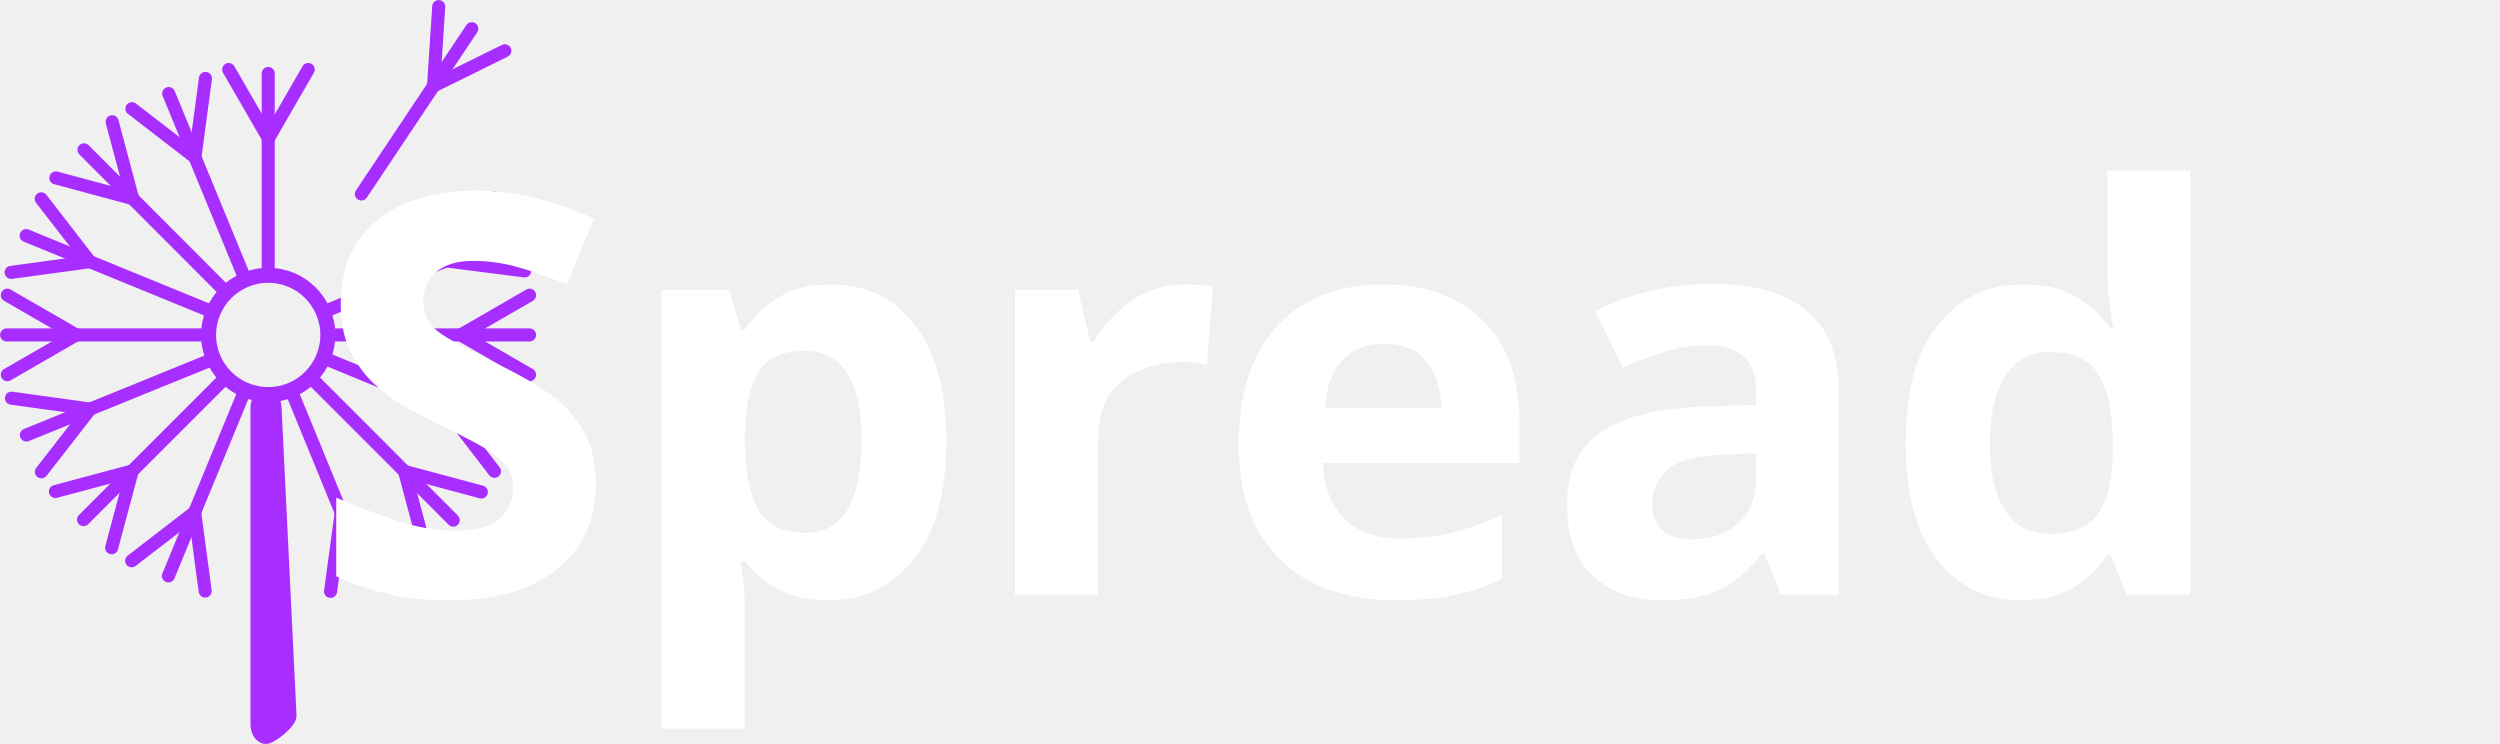
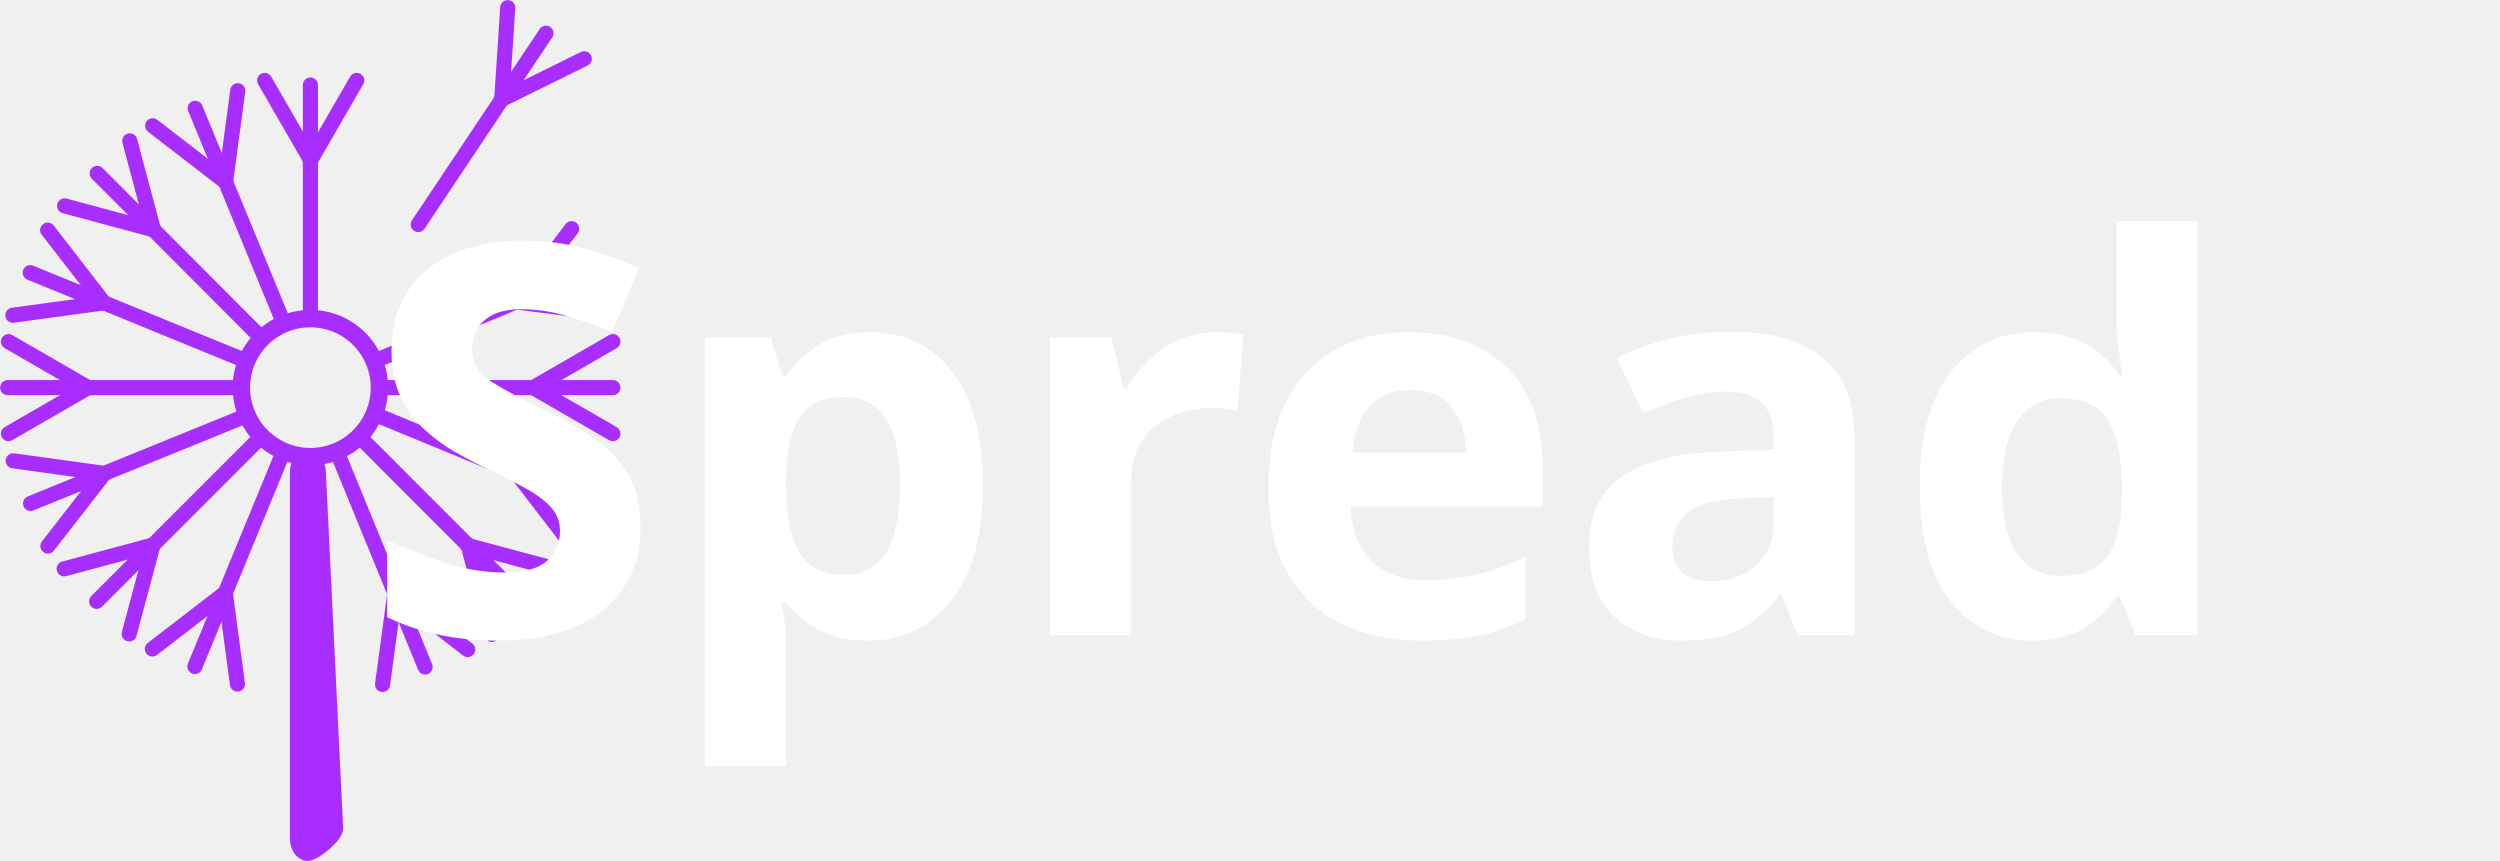
- <svg xmlns="http://www.w3.org/2000/svg" width="387.434mm" height="115.296mm" viewBox="0 0 387.434 115.296" version="1.1" id="svg8">
+ <svg xmlns="http://www.w3.org/2000/svg" width="396.772mm" height="136.645mm" viewBox="0 0 396.772 136.645" version="1.1" id="svg8">
  <defs id="defs2">
    </defs>
-   <g id="layer1" transform="translate(45.38783,-87.56573)">
-     <rect style="opacity:1;fill:#ffffff;fill-opacity:0;fill-rule:nonzero;stroke:#000000;stroke-width:0.5;stroke-linecap:butt;stroke-linejoin:round;stroke-miterlimit:4;stroke-dasharray:none;stroke-dashoffset:0;stroke-opacity:0;paint-order:fill markers stroke" id="rect1286" width="328.083" height="105.833" x="-21.167" y="95.917" ry="0.661" />
-     <g id="g1306" transform="matrix(1.556021,0,0,1.556021,-27.05511,-87.99679)">
+   <g id="layer1" transform="translate(54.72562,-77.3353)">
+     <g id="g1306" transform="matrix(1.844135,0,0,1.844135,-32.99839,-130.7346)">
      <path id="rect1158" d="m 14.713,152.008 c -0.592,0 -1.06,0.663 -1.06,1.434 v 31.559 c 0,0.77 0.468,1.436 1.06,1.436 0.592,0 2.588,-1.571 2.55,-2.34 l -1.49,-30.655 c -0.037,-0.769 -0.468,-1.434 -1.06,-1.434 z m 0,1.116 c 0.111,0 0.208,0.116 0.208,0.317 l 0.048,31.16 c 3.08e-4,0.201 -0.081,0.401 -0.192,0.401 -0.111,0 -0.274,0.199 -0.274,-7.6e-4 v -31.559 c 0,-0.201 0.099,-0.317 0.21,-0.317 z" style="color:#000000;font-style:normal;font-variant:normal;font-weight:normal;font-stretch:normal;font-size:medium;line-height:normal;font-family:sans-serif;font-variant-ligatures:normal;font-variant-position:normal;font-variant-caps:normal;font-variant-numeric:normal;font-variant-alternates:normal;font-feature-settings:normal;text-indent:0;text-align:start;text-decoration:none;text-decoration-line:none;text-decoration-style:solid;text-decoration-color:#000000;letter-spacing:normal;word-spacing:normal;text-transform:none;writing-mode:lr-tb;direction:ltr;text-orientation:mixed;dominant-baseline:auto;baseline-shift:baseline;text-anchor:start;white-space:normal;shape-padding:0;clip-rule:nonzero;display:inline;overflow:visible;visibility:visible;opacity:1;isolation:auto;mix-blend-mode:normal;color-interpolation:sRGB;color-interpolation-filters:linearRGB;solid-color:#000000;solid-opacity:1;vector-effect:none;fill:#a82dff;fill-opacity:1;fill-rule:nonzero;stroke:#a82dff;stroke-width:0.975;stroke-linecap:butt;stroke-linejoin:round;stroke-miterlimit:4;stroke-dasharray:none;stroke-dashoffset:0;stroke-opacity:1;paint-order:fill markers stroke;color-rendering:auto;image-rendering:auto;shape-rendering:auto;text-rendering:auto;enable-background:accumulate" />
      <g id="g1245">
        <circle style="display:inline;opacity:1;fill:none;fill-opacity:0;fill-rule:nonzero;stroke:#a82dff;stroke-width:1.496;stroke-linecap:butt;stroke-linejoin:round;stroke-miterlimit:4;stroke-dasharray:none;stroke-dashoffset:0;stroke-opacity:1;paint-order:fill markers stroke" id="path857-9" cx="14.931" cy="146.187" r="5.939" />
        <g id="g855-3-6" transform="matrix(0,-1.496378,1.496378,0,-257.5176,292.6767)" style="stroke:#a82dff;stroke-width:0.869;stroke-linecap:round;stroke-miterlimit:4;stroke-dasharray:none;stroke-opacity:1">
          <path id="path24-4-3" d="M 97.896,177.89 V 164.661" style="fill:none;fill-rule:nonzero;stroke:#a82dff;stroke-width:0.869;stroke-linecap:round;stroke-linejoin:miter;stroke-miterlimit:4;stroke-dasharray:none;stroke-opacity:1" />
          <path id="path833-41-4" d="m 97.896,169.291 2.646,-4.583" style="fill:none;fill-rule:nonzero;stroke:#a82dff;stroke-width:0.869;stroke-linecap:round;stroke-linejoin:miter;stroke-miterlimit:4;stroke-dasharray:none;stroke-opacity:1" />
          <path id="path833-4-2-9" d="m 97.896,169.291 -2.646,-4.583" style="fill:none;fill-rule:nonzero;stroke:#a82dff;stroke-width:0.869;stroke-linecap:round;stroke-linejoin:miter;stroke-miterlimit:4;stroke-dasharray:none;stroke-opacity:1" />
        </g>
        <g id="g855-4-3" transform="matrix(0,1.496378,-1.496378,0,287.4284,-0.301667)" style="stroke:#a82dff;stroke-width:0.869;stroke-linecap:round;stroke-miterlimit:4;stroke-dasharray:none;stroke-opacity:1">
          <path id="path24-1-9" d="M 97.896,177.938 V 164.708" style="fill:none;fill-rule:nonzero;stroke:#a82dff;stroke-width:0.869;stroke-linecap:round;stroke-linejoin:miter;stroke-miterlimit:4;stroke-dasharray:none;stroke-opacity:1" />
          <path id="path833-60-1" d="m 97.896,169.291 2.646,-4.583" style="fill:none;fill-rule:nonzero;stroke:#a82dff;stroke-width:0.869;stroke-linecap:round;stroke-linejoin:miter;stroke-miterlimit:4;stroke-dasharray:none;stroke-opacity:1" />
          <path id="path833-4-4-9" d="m 97.896,169.291 -2.646,-4.583" style="fill:none;fill-rule:nonzero;stroke:#a82dff;stroke-width:0.869;stroke-linecap:round;stroke-linejoin:miter;stroke-miterlimit:4;stroke-dasharray:none;stroke-opacity:1" />
        </g>
        <g id="g855-6-9" transform="matrix(1.244439,0.8309753,-0.8309753,1.244439,50.24825,-170.6327)" style="stroke:#a82dff;stroke-width:0.869;stroke-linecap:round;stroke-miterlimit:4;stroke-dasharray:none;stroke-opacity:1">
          <path id="path24-3-4" d="M 97.896,177.938 V 164.708" style="fill:none;fill-rule:nonzero;stroke:#a82dff;stroke-width:0.869;stroke-linecap:round;stroke-linejoin:miter;stroke-miterlimit:4;stroke-dasharray:none;stroke-opacity:1" />
          <path id="path833-2-0" d="m 97.896,169.291 2.646,-4.583" style="fill:none;fill-rule:nonzero;stroke:#a82dff;stroke-width:0.869;stroke-linecap:round;stroke-linejoin:miter;stroke-miterlimit:4;stroke-dasharray:none;stroke-opacity:1" />
          <path id="path833-4-8-5" d="m 97.896,169.291 -2.646,-4.583" style="fill:none;fill-rule:nonzero;stroke:#a82dff;stroke-width:0.869;stroke-linecap:round;stroke-linejoin:miter;stroke-miterlimit:4;stroke-dasharray:none;stroke-opacity:1" />
        </g>
        <g id="g855-43-5" transform="matrix(-1.058703,1.057494,-1.057494,-1.058703,311.1758,235.4805)" style="stroke:#a82dff;stroke-width:0.869;stroke-linecap:round;stroke-miterlimit:4;stroke-dasharray:none;stroke-opacity:1">
          <path id="path24-32-7" d="M 97.896,177.938 V 164.708" style="fill:none;fill-rule:nonzero;stroke:#a82dff;stroke-width:0.869;stroke-linecap:round;stroke-linejoin:miter;stroke-miterlimit:4;stroke-dasharray:none;stroke-opacity:1" />
          <path id="path833-8-5" d="m 97.896,169.291 2.646,-4.583" style="fill:none;fill-rule:nonzero;stroke:#a82dff;stroke-width:0.869;stroke-linecap:round;stroke-linejoin:miter;stroke-miterlimit:4;stroke-dasharray:none;stroke-opacity:1" />
          <path id="path833-4-23-5" d="m 97.896,169.291 -2.646,-4.583" style="fill:none;fill-rule:nonzero;stroke:#a82dff;stroke-width:0.869;stroke-linecap:round;stroke-linejoin:miter;stroke-miterlimit:4;stroke-dasharray:none;stroke-opacity:1" />
        </g>
        <g id="g855-1-5-5" transform="matrix(0.5779061,1.38028,-1.38028,0.5779061,209.7126,-94.15014)" style="stroke:#a82dff;stroke-width:0.869;stroke-linecap:round;stroke-linejoin:round;stroke-miterlimit:4;stroke-dasharray:none;stroke-opacity:1">
          <path id="path24-9-2-0" d="M 97.896,177.938 V 164.708" style="fill:none;fill-rule:nonzero;stroke:#a82dff;stroke-width:0.869;stroke-linecap:round;stroke-linejoin:round;stroke-miterlimit:4;stroke-dasharray:none;stroke-opacity:1" />
          <path id="path833-0-4-2" d="m 97.896,169.291 2.646,-4.583" style="fill:none;fill-rule:nonzero;stroke:#a82dff;stroke-width:0.869;stroke-linecap:round;stroke-linejoin:round;stroke-miterlimit:4;stroke-dasharray:none;stroke-opacity:1" />
          <path id="path833-4-0-8-3" d="m 97.896,169.291 -2.646,-4.583" style="fill:none;fill-rule:nonzero;stroke:#a82dff;stroke-width:0.869;stroke-linecap:round;stroke-linejoin:round;stroke-miterlimit:4;stroke-dasharray:none;stroke-opacity:1" />
        </g>
        <g id="g855-1-6-9" transform="matrix(-1.058099,-1.058099,1.058099,-1.058099,-74.1564,442.4418)" style="stroke:#a82dff;stroke-width:0.869;stroke-linecap:round;stroke-miterlimit:4;stroke-dasharray:none;stroke-opacity:1">
          <path id="path24-9-6-6" d="M 97.896,177.938 V 164.708" style="fill:none;fill-rule:nonzero;stroke:#a82dff;stroke-width:0.869;stroke-linecap:round;stroke-linejoin:miter;stroke-miterlimit:4;stroke-dasharray:none;stroke-opacity:1" />
          <path id="path833-0-0-5" d="m 97.896,169.291 2.646,-4.583" style="fill:none;fill-rule:nonzero;stroke:#a82dff;stroke-width:0.869;stroke-linecap:round;stroke-linejoin:miter;stroke-miterlimit:4;stroke-dasharray:none;stroke-opacity:1" />
          <path id="path833-4-0-2-9" d="m 97.896,169.291 -2.646,-4.583" style="fill:none;fill-rule:nonzero;stroke:#a82dff;stroke-width:0.869;stroke-linecap:round;stroke-linejoin:miter;stroke-miterlimit:4;stroke-dasharray:none;stroke-opacity:1" />
        </g>
        <g id="g855-1-9-1" transform="matrix(1.059311,-1.056886,1.056886,1.059311,-281.1968,56.73701)" style="stroke:#a82dff;stroke-width:0.869;stroke-linecap:round;stroke-miterlimit:4;stroke-dasharray:none;stroke-opacity:1">
          <path id="path24-9-0-9" d="M 97.896,177.938 V 164.708" style="fill:none;fill-rule:nonzero;stroke:#a82dff;stroke-width:0.869;stroke-linecap:round;stroke-linejoin:miter;stroke-miterlimit:4;stroke-dasharray:none;stroke-opacity:1" />
          <path id="path833-0-7-5" d="m 97.896,169.291 2.646,-4.583" style="fill:none;fill-rule:nonzero;stroke:#a82dff;stroke-width:0.869;stroke-linecap:round;stroke-linejoin:miter;stroke-miterlimit:4;stroke-dasharray:none;stroke-opacity:1" />
          <path id="path833-4-0-09-8" d="m 97.896,169.291 -2.646,-4.583" style="fill:none;fill-rule:nonzero;stroke:#a82dff;stroke-width:0.869;stroke-linecap:round;stroke-linejoin:miter;stroke-miterlimit:4;stroke-dasharray:none;stroke-opacity:1" />
        </g>
        <g id="g855-1-5-6-3" transform="matrix(-0.563697,-1.386143,1.386143,-0.563697,-182.2747,384.6962)" style="stroke:#a82dff;stroke-width:0.869;stroke-linecap:round;stroke-miterlimit:4;stroke-dasharray:none;stroke-opacity:1">
          <path id="path24-9-2-7-3" d="M 97.896,177.938 V 164.708" style="fill:none;fill-rule:nonzero;stroke:#a82dff;stroke-width:0.869;stroke-linecap:round;stroke-linejoin:miter;stroke-miterlimit:4;stroke-dasharray:none;stroke-opacity:1" />
          <path id="path833-0-4-5-7" d="m 97.896,169.291 2.646,-4.583" style="fill:none;fill-rule:nonzero;stroke:#a82dff;stroke-width:0.869;stroke-linecap:round;stroke-linejoin:miter;stroke-miterlimit:4;stroke-dasharray:none;stroke-opacity:1" />
          <path id="path833-4-0-8-4-7" d="m 97.896,169.291 -2.646,-4.583" style="fill:none;fill-rule:nonzero;stroke:#a82dff;stroke-width:0.869;stroke-linecap:round;stroke-linejoin:miter;stroke-miterlimit:4;stroke-dasharray:none;stroke-opacity:1" />
        </g>
        <g id="g855-1-8-0-9" transform="matrix(0.5667323,-1.384905,1.384905,0.5667323,-292.7628,178.5242)" style="stroke:#a82dff;stroke-width:0.869;stroke-linecap:round;stroke-miterlimit:4;stroke-dasharray:none;stroke-opacity:1">
          <path id="path24-9-9-4-2" d="M 97.896,177.938 V 164.708" style="fill:none;fill-rule:nonzero;stroke:#a82dff;stroke-width:0.869;stroke-linecap:round;stroke-linejoin:miter;stroke-miterlimit:4;stroke-dasharray:none;stroke-opacity:1" />
          <path id="path833-0-13-5-5" d="m 97.896,169.291 2.646,-4.583" style="fill:none;fill-rule:nonzero;stroke:#a82dff;stroke-width:0.869;stroke-linecap:round;stroke-linejoin:miter;stroke-miterlimit:4;stroke-dasharray:none;stroke-opacity:1" />
          <path id="path833-4-0-3-3-29" d="m 97.896,169.291 -2.646,-4.583" style="fill:none;fill-rule:nonzero;stroke:#a82dff;stroke-width:0.869;stroke-linecap:round;stroke-linejoin:miter;stroke-miterlimit:4;stroke-dasharray:none;stroke-opacity:1" />
        </g>
        <g id="g855-1-8-0-7-7-3" transform="matrix(-1.384743,0.5671265,-0.5671265,-1.384743,253.7743,342.7868)" style="stroke:#a82dff;stroke-width:0.869;stroke-linecap:round;stroke-miterlimit:4;stroke-dasharray:none;stroke-opacity:1">
          <path id="path24-9-9-4-1-4-5" d="M 97.896,177.938 V 164.708" style="fill:none;fill-rule:nonzero;stroke:#a82dff;stroke-width:0.869;stroke-linecap:round;stroke-linejoin:miter;stroke-miterlimit:4;stroke-dasharray:none;stroke-opacity:1" />
          <path id="path833-0-13-5-2-2-0" d="m 97.896,169.291 2.646,-4.583" style="fill:none;fill-rule:nonzero;stroke:#a82dff;stroke-width:0.869;stroke-linecap:round;stroke-linejoin:miter;stroke-miterlimit:4;stroke-dasharray:none;stroke-opacity:1" />
          <path id="path833-4-0-3-3-2-8-81" d="m 97.896,169.291 -2.646,-4.583" style="fill:none;fill-rule:nonzero;stroke:#a82dff;stroke-width:0.869;stroke-linecap:round;stroke-linejoin:miter;stroke-miterlimit:4;stroke-dasharray:none;stroke-opacity:1" />
        </g>
        <g id="g855-1-8-0-7-0-0" transform="matrix(1.383563,0.5700004,0.5700004,-1.383563,-224.3374,342.2697)" style="stroke:#a82dff;stroke-width:0.869;stroke-linecap:round;stroke-miterlimit:4;stroke-dasharray:none;stroke-opacity:1">
          <path id="path24-9-9-4-1-6-6" d="M 97.896,177.938 V 164.708" style="fill:none;fill-rule:nonzero;stroke:#a82dff;stroke-width:0.869;stroke-linecap:round;stroke-linejoin:miter;stroke-miterlimit:4;stroke-dasharray:none;stroke-opacity:1" />
          <path id="path833-0-13-5-2-3-2" d="m 97.896,169.291 2.646,-4.583" style="fill:none;fill-rule:nonzero;stroke:#a82dff;stroke-width:0.869;stroke-linecap:round;stroke-linejoin:miter;stroke-miterlimit:4;stroke-dasharray:none;stroke-opacity:1" />
          <path id="path833-4-0-3-3-2-2-5" d="m 97.896,169.291 -2.646,-4.583" style="fill:none;fill-rule:nonzero;stroke:#a82dff;stroke-width:0.869;stroke-linecap:round;stroke-linejoin:miter;stroke-miterlimit:4;stroke-dasharray:none;stroke-opacity:1" />
        </g>
        <g id="g855-1-8-0-7-7-9-4" transform="matrix(1.383705,-0.569655,0.569655,1.383705,-224.2673,-49.99562)" style="stroke:#a82dff;stroke-width:0.869;stroke-linecap:round;stroke-miterlimit:4;stroke-dasharray:none;stroke-opacity:1">
          <path id="path24-9-9-4-1-4-6-7" d="M 97.896,177.938 V 164.708" style="fill:none;fill-rule:nonzero;stroke:#a82dff;stroke-width:0.869;stroke-linecap:round;stroke-linejoin:miter;stroke-miterlimit:4;stroke-dasharray:none;stroke-opacity:1" />
          <path id="path833-0-13-5-2-2-8-0" d="m 97.896,169.291 2.646,-4.583" style="fill:none;fill-rule:nonzero;stroke:#a82dff;stroke-width:0.869;stroke-linecap:round;stroke-linejoin:miter;stroke-miterlimit:4;stroke-dasharray:none;stroke-opacity:1" />
          <path id="path833-4-0-3-3-2-8-8-1" d="m 97.896,169.291 -2.646,-4.583" style="fill:none;fill-rule:nonzero;stroke:#a82dff;stroke-width:0.869;stroke-linecap:round;stroke-linejoin:miter;stroke-miterlimit:4;stroke-dasharray:none;stroke-opacity:1" />
        </g>
        <g id="g855-50" transform="matrix(1.496378,0,0,1.496378,-131.5346,-126.7157)" style="stroke:#a82dff;stroke-width:0.869;stroke-linecap:round;stroke-miterlimit:4;stroke-dasharray:none;stroke-opacity:1">
          <path id="path24-5" d="M 97.88,178.202 V 164.973" style="fill:none;fill-rule:nonzero;stroke:#a82dff;stroke-width:0.869;stroke-linecap:round;stroke-linejoin:miter;stroke-miterlimit:4;stroke-dasharray:none;stroke-opacity:1" />
          <path id="path833-43" d="m 97.896,169.291 2.646,-4.583" style="fill:none;fill-rule:nonzero;stroke:#a82dff;stroke-width:0.869;stroke-linecap:round;stroke-linejoin:miter;stroke-miterlimit:4;stroke-dasharray:none;stroke-opacity:1" />
          <path id="path833-4-9" d="m 97.896,169.291 -2.646,-4.583" style="fill:none;fill-rule:nonzero;stroke:#a82dff;stroke-width:0.869;stroke-linecap:round;stroke-linejoin:miter;stroke-miterlimit:4;stroke-dasharray:none;stroke-opacity:1" />
        </g>
        <g id="g855-5-1" transform="matrix(0.5702279,-1.383469,-1.383469,-0.5702279,211.0198,385.4662)" style="stroke:#a82dff;stroke-width:0.869;stroke-linecap:round;stroke-miterlimit:4;stroke-dasharray:none;stroke-opacity:1">
          <path id="path24-8-1" d="M 97.896,177.938 V 164.708" style="fill:none;fill-rule:nonzero;stroke:#a82dff;stroke-width:0.869;stroke-linecap:round;stroke-linejoin:miter;stroke-miterlimit:4;stroke-dasharray:none;stroke-opacity:1" />
          <path id="path833-5-1" d="m 97.896,169.291 2.646,-4.583" style="fill:none;fill-rule:nonzero;stroke:#a82dff;stroke-width:0.869;stroke-linecap:round;stroke-linejoin:miter;stroke-miterlimit:4;stroke-dasharray:none;stroke-opacity:1" />
          <path id="path833-4-6-4" d="m 97.896,169.291 -2.646,-4.583" style="fill:none;fill-rule:nonzero;stroke:#a82dff;stroke-width:0.869;stroke-linecap:round;stroke-linejoin:miter;stroke-miterlimit:4;stroke-dasharray:none;stroke-opacity:1" />
        </g>
      </g>
    </g>
-     <text xml:space="preserve" style="font-style:normal;font-variant:normal;font-weight:bold;font-stretch:normal;font-size:86.497px;line-height:11.263px;font-family:'Times New Roman';-inkscape-font-specification:'Times New Roman, Bold';text-align:start;letter-spacing:0px;word-spacing:0px;text-anchor:start;fill:#ffffff;fill-opacity:1;stroke:none;stroke-width:0.451" x="205.838" y="179.737" id="text1164">
-       <tspan id="tspan1162" x="205.838" y="179.737" style="font-style:normal;font-variant:normal;font-weight:bold;font-stretch:normal;font-size:86.497px;font-family:Gadugi;-inkscape-font-specification:'Gadugi Bold';text-align:center;text-anchor:middle;fill:#ffffff;fill-opacity:1;stroke-width:0.451">Spread</tspan>
+     <text xml:space="preserve" style="font-style:normal;font-variant:normal;font-weight:bold;font-stretch:normal;font-size:86.497px;line-height:11.263px;font-family:'Times New Roman';-inkscape-font-specification:'Times New Roman, Bold';text-align:start;letter-spacing:0px;word-spacing:0px;text-anchor:start;fill:#ffffff;fill-opacity:1;stroke:none;stroke-width:0.451" x="205.838" y="178.149" id="text1164">
+       <tspan id="tspan1162" x="205.838" y="178.149" style="font-style:normal;font-variant:normal;font-weight:bold;font-stretch:normal;font-size:86.497px;font-family:Gadugi;-inkscape-font-specification:'Gadugi Bold';text-align:center;text-anchor:middle;fill:#ffffff;fill-opacity:1;stroke-width:0.451">Spread</tspan>
    </text>
  </g>
</svg>
